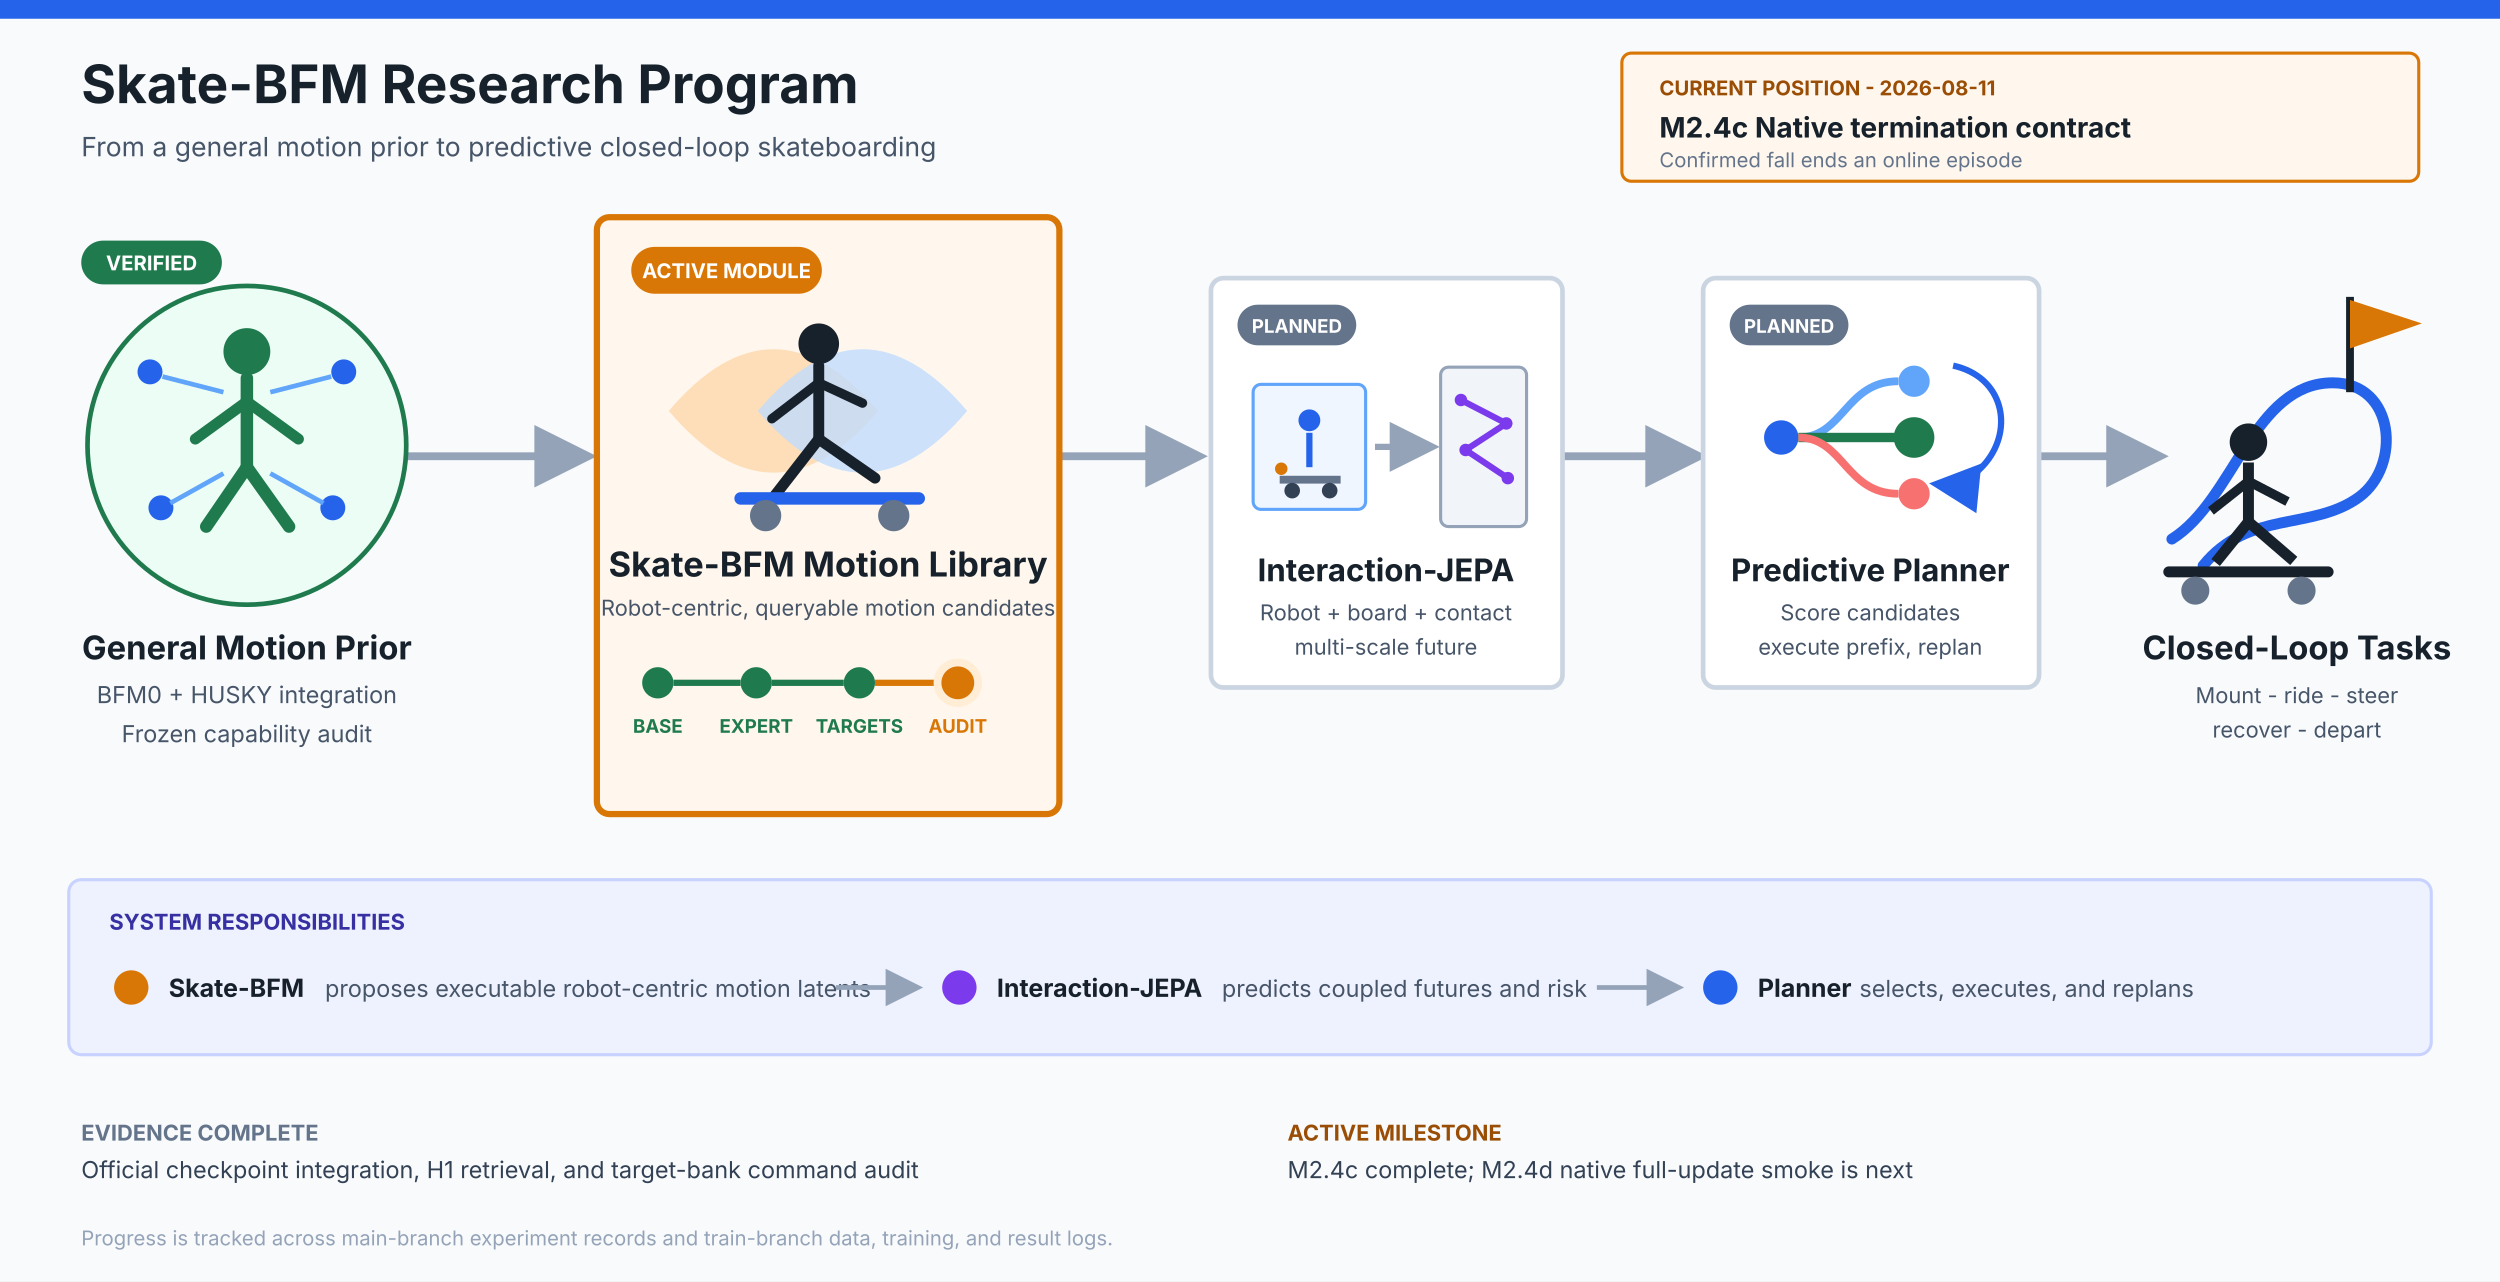
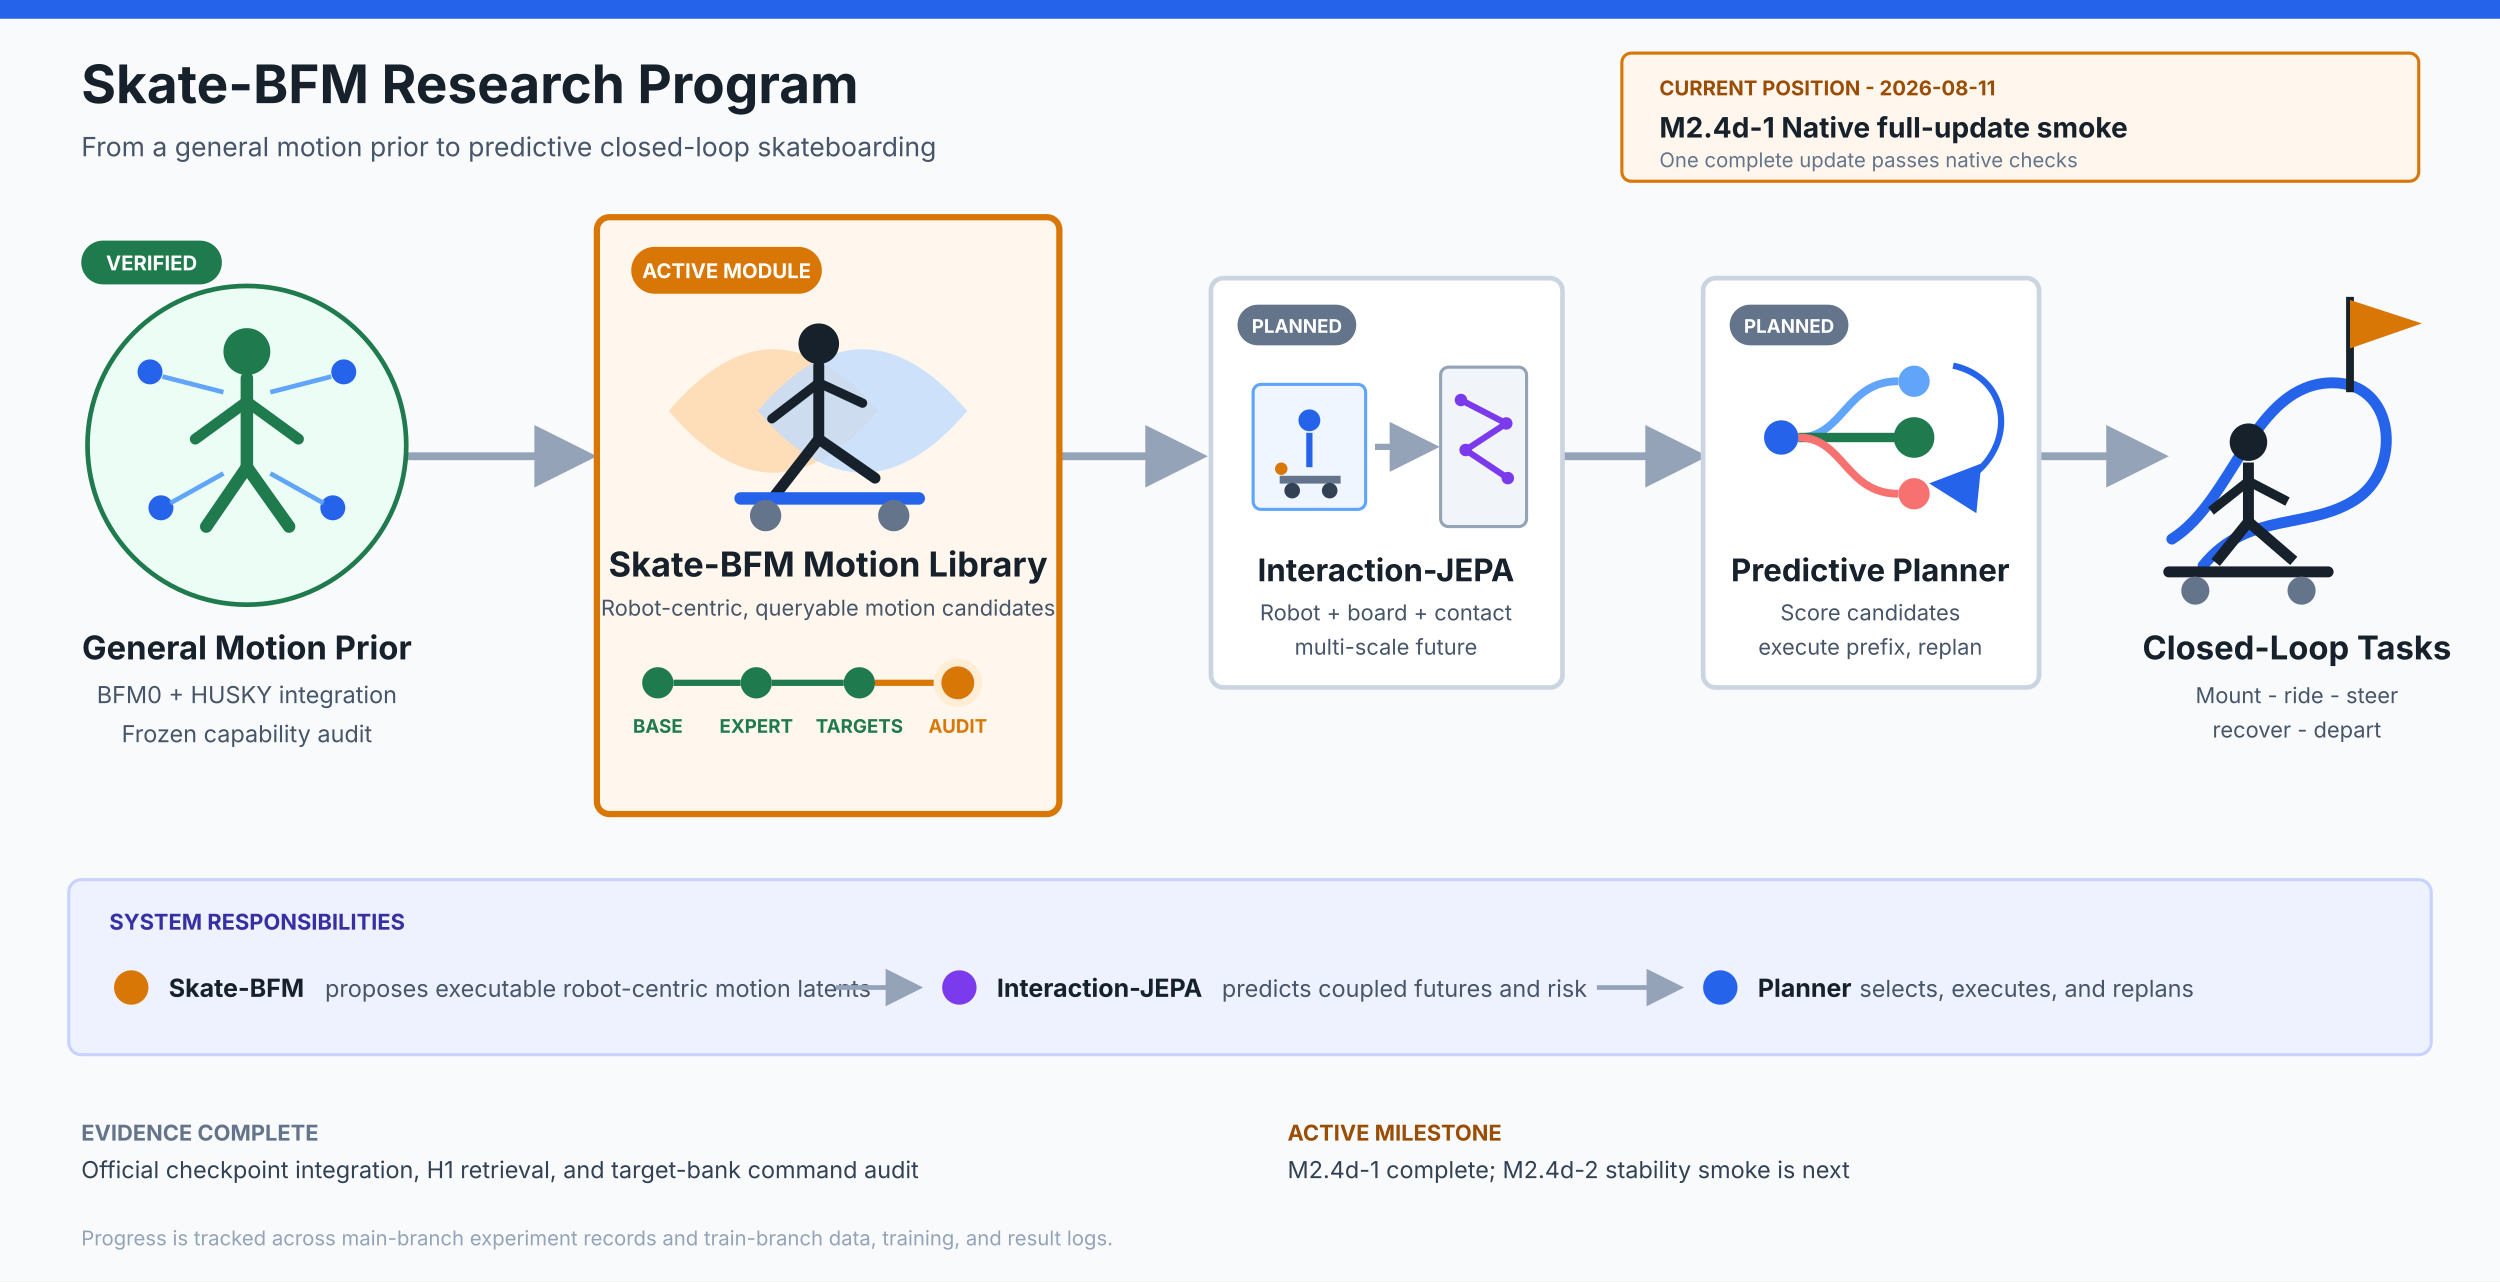
<svg xmlns="http://www.w3.org/2000/svg" width="1600" height="820" viewBox="0 0 1600 820" role="img" aria-labelledby="title desc">
  <defs>
    <marker id="arrow" viewBox="0 0 10 10" refX="8" refY="5" markerWidth="8" markerHeight="8" orient="auto-start-reverse">
      <path d="M 0 0 L 10 5 L 0 10 z" fill="#94a3b8" />
    </marker>
    <marker id="arrow-blue" viewBox="0 0 10 10" refX="8" refY="5" markerWidth="8" markerHeight="8" orient="auto-start-reverse">
      <path d="M 0 0 L 10 5 L 0 10 z" fill="#2563eb" />
    </marker>
  </defs>
  <rect width="1600" height="820" fill="#f8fafc" />
  <rect width="1600" height="12" fill="#2563eb" />
  <text x="52" y="66" fill="#17212b" font-family="Inter, Arial, sans-serif" font-size="34" font-weight="700">Skate-BFM Research Program</text>
  <text x="52" y="100" fill="#475569" font-family="Inter, Arial, sans-serif" font-size="17">From a general motion prior to predictive closed-loop skateboarding</text>
  <rect x="1038" y="34" width="510" height="82" rx="6" fill="#fff7ed" stroke="#d97706" stroke-width="2" />
  <text x="1062" y="61" fill="#9a4d05" font-family="Inter, Arial, sans-serif" font-size="13" font-weight="700">CURRENT POSITION - 2026-08-11</text>
-   <text x="1062" y="88" fill="#17212b" font-family="Inter, Arial, sans-serif" font-size="18" font-weight="700">M2.4c Native termination contract</text>
-   <text x="1062" y="107" fill="#64748b" font-family="Inter, Arial, sans-serif" font-size="13">Confirmed fall ends an online episode</text>
+   <text x="1062" y="88" fill="#17212b" font-family="Inter, Arial, sans-serif" font-size="18" font-weight="700">M2.4d-1 Native full-update smoke</text>
+   <text x="1062" y="107" fill="#64748b" font-family="Inter, Arial, sans-serif" font-size="13">One complete update passes native checks</text>
  <line x1="258" y1="292" x2="374" y2="292" stroke="#94a3b8" stroke-width="5" marker-end="url(#arrow)" />
  <line x1="670" y1="292" x2="765" y2="292" stroke="#94a3b8" stroke-width="5" marker-end="url(#arrow)" />
  <line x1="1000" y1="292" x2="1085" y2="292" stroke="#94a3b8" stroke-width="5" marker-end="url(#arrow)" />
  <line x1="1300" y1="292" x2="1380" y2="292" stroke="#94a3b8" stroke-width="5" marker-end="url(#arrow)" />
  <g font-family="Inter, Arial, sans-serif">
    <circle cx="158" cy="285" r="102" fill="#ecfdf5" stroke="#1f7a4d" stroke-width="3" />
    <circle cx="158" cy="225" r="15" fill="#1f7a4d" />
    <line x1="158" y1="242" x2="158" y2="300" stroke="#1f7a4d" stroke-width="8" stroke-linecap="round" />
    <line x1="158" y1="257" x2="125" y2="281" stroke="#1f7a4d" stroke-width="7" stroke-linecap="round" />
    <line x1="158" y1="257" x2="191" y2="281" stroke="#1f7a4d" stroke-width="7" stroke-linecap="round" />
    <line x1="158" y1="299" x2="132" y2="337" stroke="#1f7a4d" stroke-width="8" stroke-linecap="round" />
    <line x1="158" y1="299" x2="185" y2="337" stroke="#1f7a4d" stroke-width="8" stroke-linecap="round" />
    <circle cx="96" cy="238" r="8" fill="#2563eb" />
    <circle cx="220" cy="238" r="8" fill="#2563eb" />
    <circle cx="103" cy="325" r="8" fill="#2563eb" />
    <circle cx="213" cy="325" r="8" fill="#2563eb" />
    <line x1="104" y1="241" x2="143" y2="251" stroke="#60a5fa" stroke-width="3" />
    <line x1="212" y1="241" x2="173" y2="251" stroke="#60a5fa" stroke-width="3" />
    <line x1="109" y1="322" x2="143" y2="303" stroke="#60a5fa" stroke-width="3" />
    <line x1="207" y1="322" x2="173" y2="303" stroke="#60a5fa" stroke-width="3" />
    <rect x="52" y="154" width="90" height="28" rx="14" fill="#1f7a4d" />
    <text x="97" y="173" fill="#ffffff" font-size="13" font-weight="700" text-anchor="middle">VERIFIED</text>
    <text x="158" y="422" fill="#17212b" font-size="21" font-weight="700" text-anchor="middle">General Motion Prior</text>
    <text x="158" y="450" fill="#475569" font-size="15" text-anchor="middle">BFM0 + HUSKY integration</text>
    <text x="158" y="475" fill="#475569" font-size="15" text-anchor="middle">Frozen capability audit</text>
  </g>
  <g font-family="Inter, Arial, sans-serif">
    <rect x="382" y="139" width="296" height="382" rx="8" fill="#fff7ed" stroke="#d97706" stroke-width="4" />
    <rect x="404" y="158" width="122" height="30" rx="15" fill="#d97706" />
    <text x="465" y="178" fill="#ffffff" font-size="13" font-weight="700" text-anchor="middle">ACTIVE MODULE</text>
    <path d="M 428 263 Q 495 184 562 263 Q 495 342 428 263" fill="#fed7aa" opacity="0.78" />
    <path d="M 485 263 Q 552 184 619 263 Q 552 342 485 263" fill="#bfdbfe" opacity="0.78" />
    <circle cx="524" cy="220" r="13" fill="#17212b" />
    <line x1="524" y1="234" x2="524" y2="282" stroke="#17212b" stroke-width="7" stroke-linecap="round" />
    <line x1="524" y1="245" x2="494" y2="268" stroke="#17212b" stroke-width="6" stroke-linecap="round" />
    <line x1="524" y1="245" x2="552" y2="258" stroke="#17212b" stroke-width="6" stroke-linecap="round" />
    <line x1="524" y1="281" x2="496" y2="317" stroke="#17212b" stroke-width="7" stroke-linecap="round" />
    <line x1="524" y1="281" x2="560" y2="306" stroke="#17212b" stroke-width="7" stroke-linecap="round" />
    <line x1="474" y1="319" x2="588" y2="319" stroke="#2563eb" stroke-width="8" stroke-linecap="round" />
    <circle cx="490" cy="330" r="10" fill="#64748b" />
    <circle cx="572" cy="330" r="10" fill="#64748b" />
    <text x="530" y="369" fill="#17212b" font-size="22" font-weight="700" text-anchor="middle">Skate-BFM Motion Library</text>
    <text x="530" y="394" fill="#475569" font-size="14" text-anchor="middle">Robot-centric, queryable motion candidates</text>
    <circle cx="421" cy="437" r="10" fill="#1f7a4d" />
    <line x1="431" y1="437" x2="474" y2="437" stroke="#1f7a4d" stroke-width="4" />
    <circle cx="484" cy="437" r="10" fill="#1f7a4d" />
    <line x1="494" y1="437" x2="540" y2="437" stroke="#1f7a4d" stroke-width="4" />
    <circle cx="550" cy="437" r="10" fill="#1f7a4d" />
    <line x1="560" y1="437" x2="603" y2="437" stroke="#d97706" stroke-width="4" />
    <circle cx="613" cy="437" r="13" fill="#d97706" stroke="#ffedd5" stroke-width="5" />
    <text x="421" y="469" fill="#1f7a4d" font-size="12" font-weight="700" text-anchor="middle">BASE</text>
    <text x="484" y="469" fill="#1f7a4d" font-size="12" font-weight="700" text-anchor="middle">EXPERT</text>
    <text x="550" y="469" fill="#1f7a4d" font-size="12" font-weight="700" text-anchor="middle">TARGETS</text>
    <text x="613" y="469" fill="#d97706" font-size="12" font-weight="700" text-anchor="middle">AUDIT</text>
  </g>
  <g font-family="Inter, Arial, sans-serif">
    <rect x="775" y="178" width="225" height="262" rx="8" fill="#ffffff" stroke="#cbd5e1" stroke-width="3" />
    <rect x="792" y="195" width="76" height="26" rx="13" fill="#64748b" />
    <text x="830" y="213" fill="#ffffff" font-size="12" font-weight="700" text-anchor="middle">PLANNED</text>
    <rect x="802" y="246" width="72" height="80" rx="5" fill="#eff6ff" stroke="#60a5fa" stroke-width="2" />
    <circle cx="838" cy="269" r="7" fill="#2563eb" />
    <line x1="838" y1="277" x2="838" y2="299" stroke="#2563eb" stroke-width="4" />
    <line x1="819" y1="307" x2="858" y2="307" stroke="#64748b" stroke-width="5" />
    <circle cx="827" cy="314" r="5" fill="#334155" />
    <circle cx="851" cy="314" r="5" fill="#334155" />
    <circle cx="820" cy="300" r="4" fill="#d97706" />
    <line x1="880" y1="286" x2="915" y2="286" stroke="#94a3b8" stroke-width="4" marker-end="url(#arrow)" />
    <rect x="922" y="235" width="55" height="102" rx="5" fill="#f1f5f9" stroke="#94a3b8" stroke-width="2" />
    <path d="M 935 256 L 964 271 L 938 288 L 965 306" fill="none" stroke="#7c3aed" stroke-width="4" />
    <circle cx="935" cy="256" r="4" fill="#7c3aed" />
    <circle cx="964" cy="271" r="4" fill="#7c3aed" />
    <circle cx="938" cy="288" r="4" fill="#7c3aed" />
    <circle cx="965" cy="306" r="4" fill="#7c3aed" />
    <text x="887" y="372" fill="#17212b" font-size="20" font-weight="700" text-anchor="middle">Interaction-JEPA</text>
    <text x="887" y="397" fill="#475569" font-size="14" text-anchor="middle">Robot + board + contact</text>
    <text x="887" y="419" fill="#475569" font-size="14" text-anchor="middle">multi-scale future</text>
  </g>
  <g font-family="Inter, Arial, sans-serif">
    <rect x="1090" y="178" width="215" height="262" rx="8" fill="#ffffff" stroke="#cbd5e1" stroke-width="3" />
    <rect x="1107" y="195" width="76" height="26" rx="13" fill="#64748b" />
    <text x="1145" y="213" fill="#ffffff" font-size="12" font-weight="700" text-anchor="middle">PLANNED</text>
    <circle cx="1140" cy="280" r="11" fill="#2563eb" />
    <path d="M 1151 280 C 1180 280 1181 244 1215 244" fill="none" stroke="#60a5fa" stroke-width="5" />
    <path d="M 1151 280 C 1180 280 1181 280 1215 280" fill="none" stroke="#1f7a4d" stroke-width="6" />
    <path d="M 1151 280 C 1180 280 1181 316 1215 316" fill="none" stroke="#f87171" stroke-width="5" />
    <circle cx="1225" cy="244" r="10" fill="#60a5fa" />
    <circle cx="1225" cy="280" r="13" fill="#1f7a4d" />
    <circle cx="1225" cy="316" r="10" fill="#f87171" />
    <path d="M 1250 234 C 1282 241 1289 274 1271 296 C 1262 307 1251 311 1241 310" fill="none" stroke="#2563eb" stroke-width="4" marker-end="url(#arrow-blue)" />
    <text x="1197" y="372" fill="#17212b" font-size="20" font-weight="700" text-anchor="middle">Predictive Planner</text>
    <text x="1197" y="397" fill="#475569" font-size="14" text-anchor="middle">Score candidates</text>
    <text x="1197" y="419" fill="#475569" font-size="14" text-anchor="middle">execute prefix, replan</text>
  </g>
  <g font-family="Inter, Arial, sans-serif">
    <path d="M 1390 345 C 1430 320 1442 245 1493 245 C 1533 245 1537 298 1510 318 C 1480 340 1439 326 1410 362" fill="none" stroke="#2563eb" stroke-width="7" stroke-linecap="round" />
    <line x1="1504" y1="190" x2="1504" y2="251" stroke="#17212b" stroke-width="5" />
    <path d="M 1504 192 L 1550 207 L 1504 223 z" fill="#d97706" />
    <line x1="1388" y1="366" x2="1490" y2="366" stroke="#17212b" stroke-width="7" stroke-linecap="round" />
    <circle cx="1405" cy="378" r="9" fill="#64748b" />
    <circle cx="1473" cy="378" r="9" fill="#64748b" />
    <circle cx="1439" cy="283" r="12" fill="#17212b" />
    <line x1="1439" y1="296" x2="1439" y2="335" stroke="#17212b" stroke-width="7" />
    <line x1="1439" y1="308" x2="1415" y2="327" stroke="#17212b" stroke-width="6" />
    <line x1="1439" y1="308" x2="1464" y2="321" stroke="#17212b" stroke-width="6" />
    <line x1="1439" y1="334" x2="1418" y2="360" stroke="#17212b" stroke-width="7" />
    <line x1="1439" y1="334" x2="1468" y2="359" stroke="#17212b" stroke-width="7" />
    <text x="1470" y="422" fill="#17212b" font-size="21" font-weight="700" text-anchor="middle">Closed-Loop Tasks</text>
    <text x="1470" y="450" fill="#475569" font-size="14" text-anchor="middle">Mount - ride - steer</text>
    <text x="1470" y="472" fill="#475569" font-size="14" text-anchor="middle">recover - depart</text>
  </g>
  <rect x="44" y="563" width="1512" height="112" rx="8" fill="#eef2ff" stroke="#c7d2fe" stroke-width="2" />
  <text x="70" y="595" fill="#3730a3" font-family="Inter, Arial, sans-serif" font-size="14" font-weight="700">SYSTEM RESPONSIBILITIES</text>
  <circle cx="84" cy="632" r="11" fill="#d97706" />
  <text x="108" y="638" fill="#17212b" font-family="Inter, Arial, sans-serif" font-size="16" font-weight="700">Skate-BFM</text>
  <text x="208" y="638" fill="#475569" font-family="Inter, Arial, sans-serif" font-size="15">proposes executable robot-centric motion latents</text>
  <line x1="535" y1="632" x2="586" y2="632" stroke="#94a3b8" stroke-width="3" marker-end="url(#arrow)" />
  <circle cx="614" cy="632" r="11" fill="#7c3aed" />
  <text x="638" y="638" fill="#17212b" font-family="Inter, Arial, sans-serif" font-size="16" font-weight="700">Interaction-JEPA</text>
  <text x="782" y="638" fill="#475569" font-family="Inter, Arial, sans-serif" font-size="15">predicts coupled futures and risk</text>
  <line x1="1022" y1="632" x2="1073" y2="632" stroke="#94a3b8" stroke-width="3" marker-end="url(#arrow)" />
  <circle cx="1101" cy="632" r="11" fill="#2563eb" />
  <text x="1125" y="638" fill="#17212b" font-family="Inter, Arial, sans-serif" font-size="16" font-weight="700">Planner</text>
  <text x="1190" y="638" fill="#475569" font-family="Inter, Arial, sans-serif" font-size="15">selects, executes, and replans</text>
  <text x="52" y="730" fill="#64748b" font-family="Inter, Arial, sans-serif" font-size="14" font-weight="700">EVIDENCE COMPLETE</text>
  <text x="52" y="754" fill="#334155" font-family="Inter, Arial, sans-serif" font-size="15">Official checkpoint integration, H1 retrieval, and target-bank command audit</text>
  <text x="824" y="730" fill="#9a4d05" font-family="Inter, Arial, sans-serif" font-size="14" font-weight="700">ACTIVE MILESTONE</text>
-   <text x="824" y="754" fill="#334155" font-family="Inter, Arial, sans-serif" font-size="15">M2.4c complete; M2.4d native full-update smoke is next</text>
+   <text x="824" y="754" fill="#334155" font-family="Inter, Arial, sans-serif" font-size="15">M2.4d-1 complete; M2.4d-2 stability smoke is next</text>
  <text x="52" y="797" fill="#94a3b8" font-family="Inter, Arial, sans-serif" font-size="13">Progress is tracked across main-branch experiment records and train-branch data, training, and result logs.</text>
</svg>
